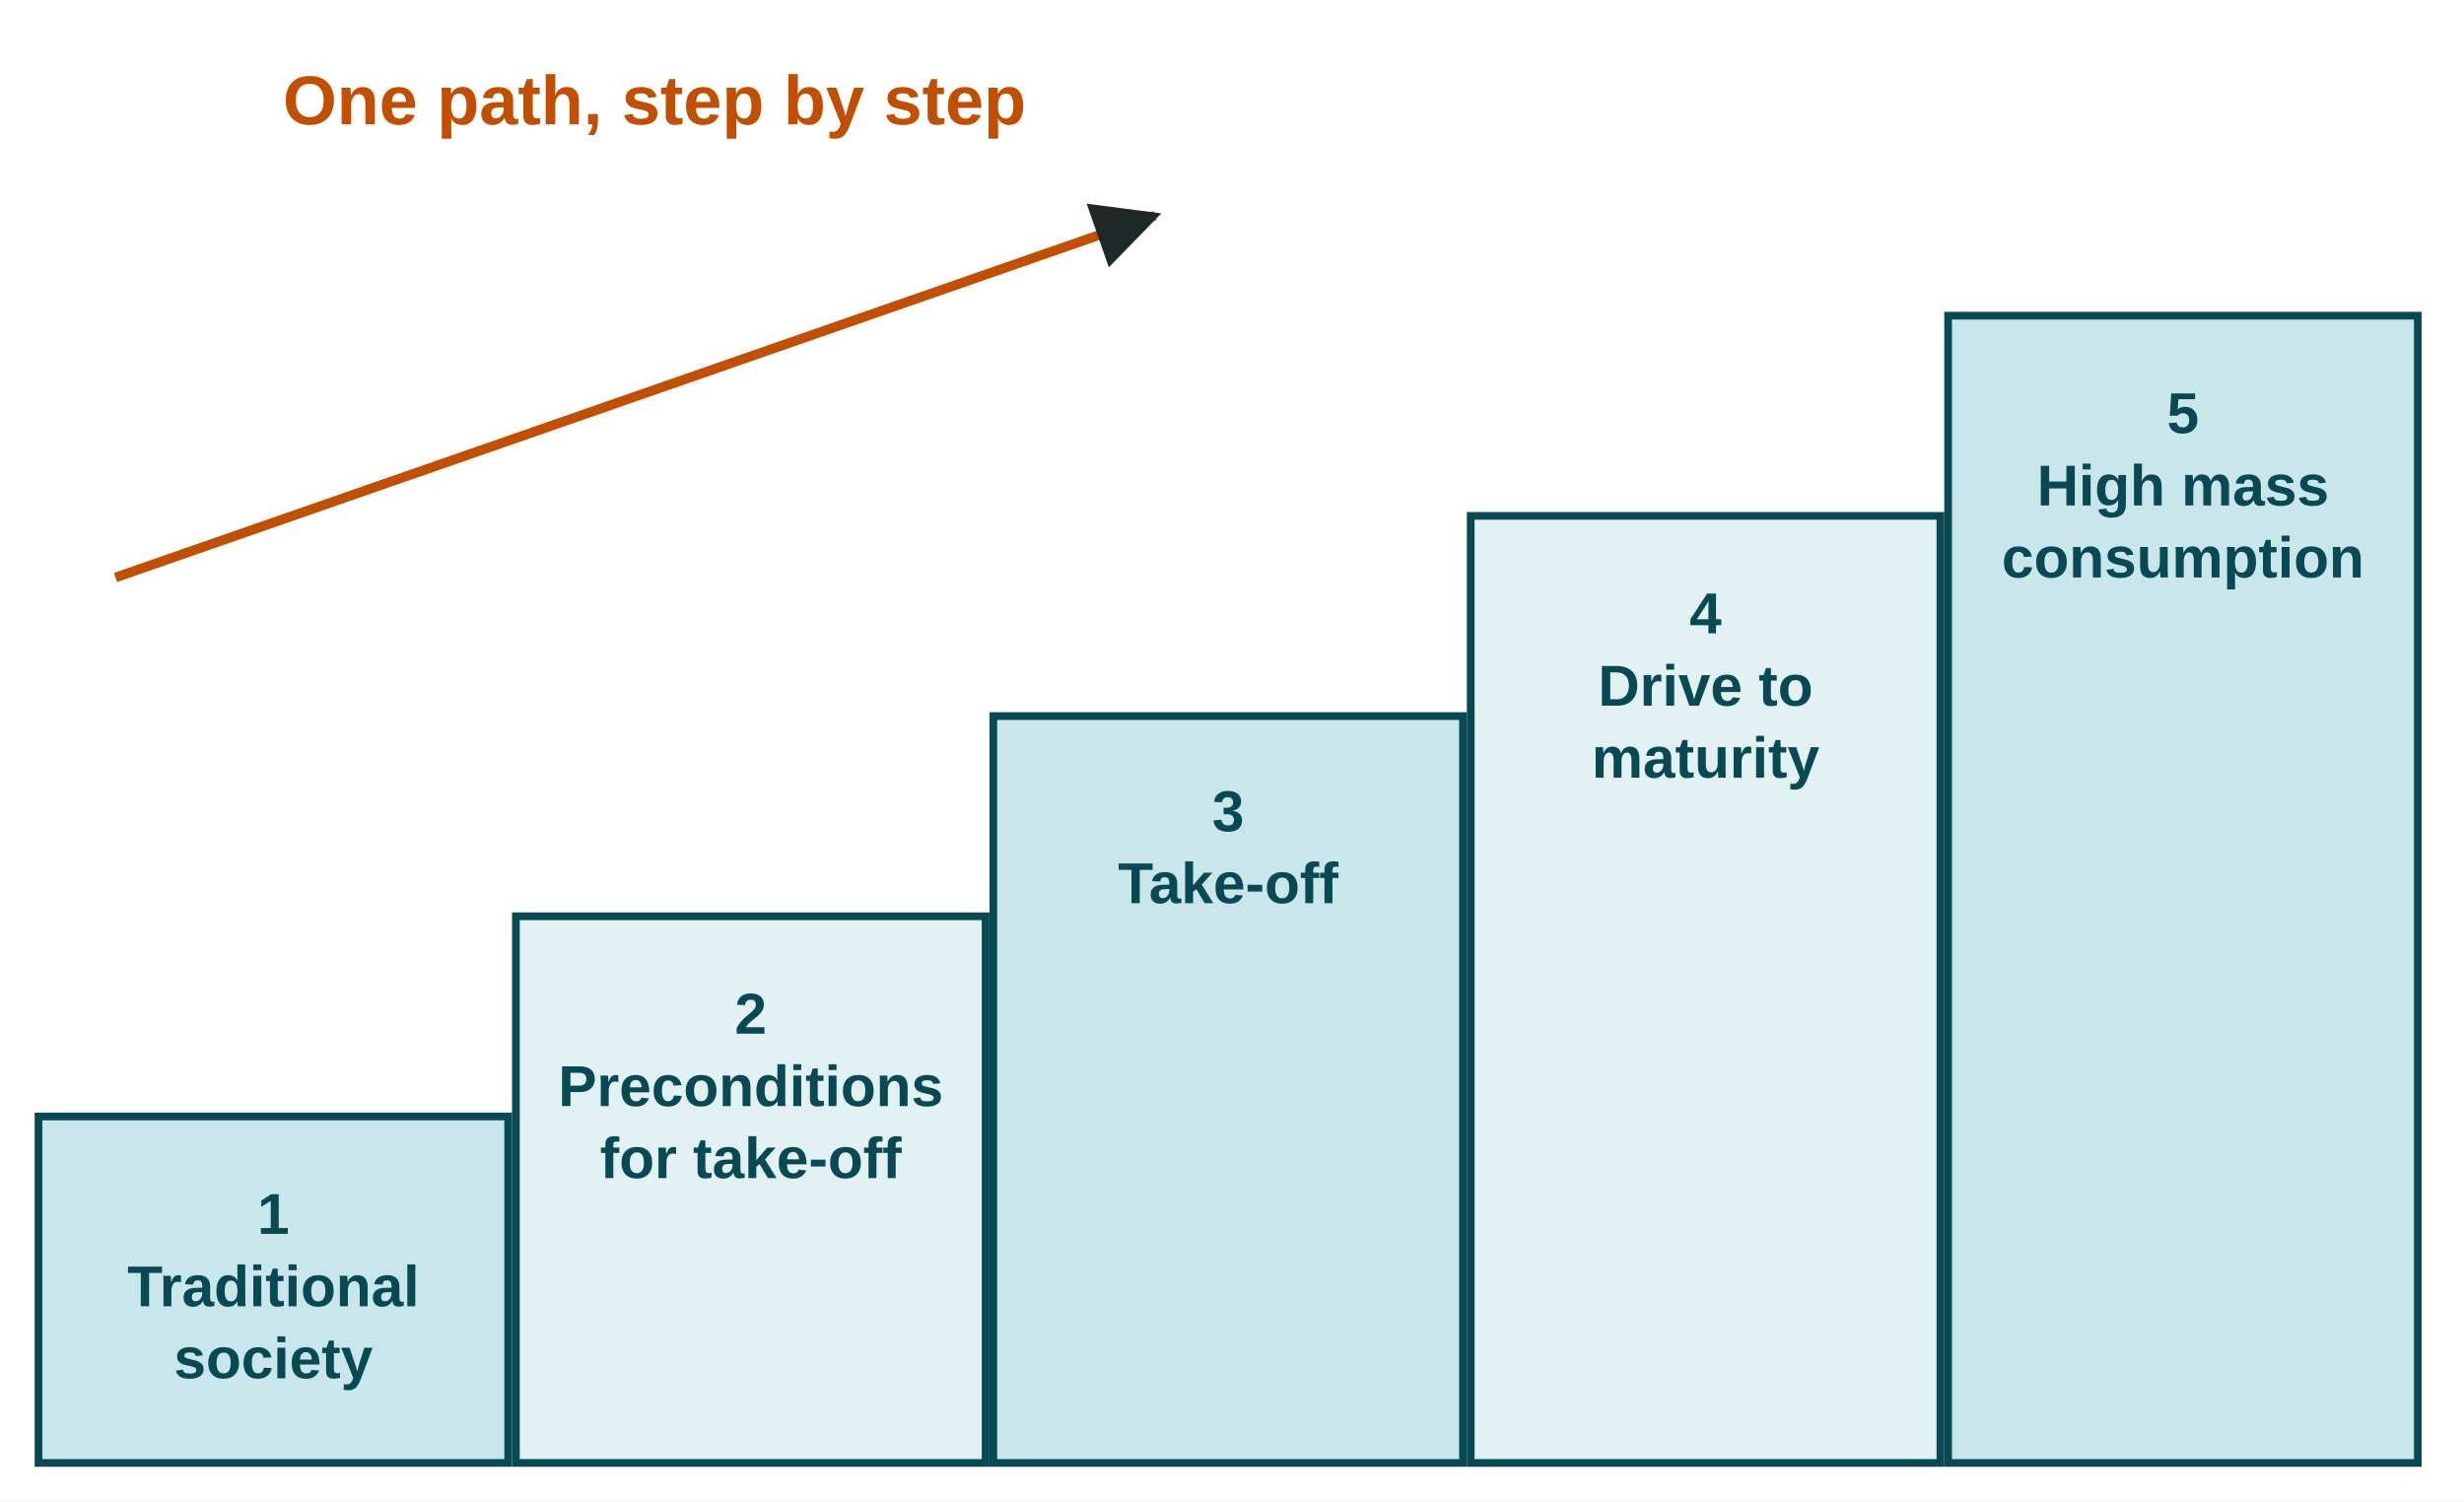
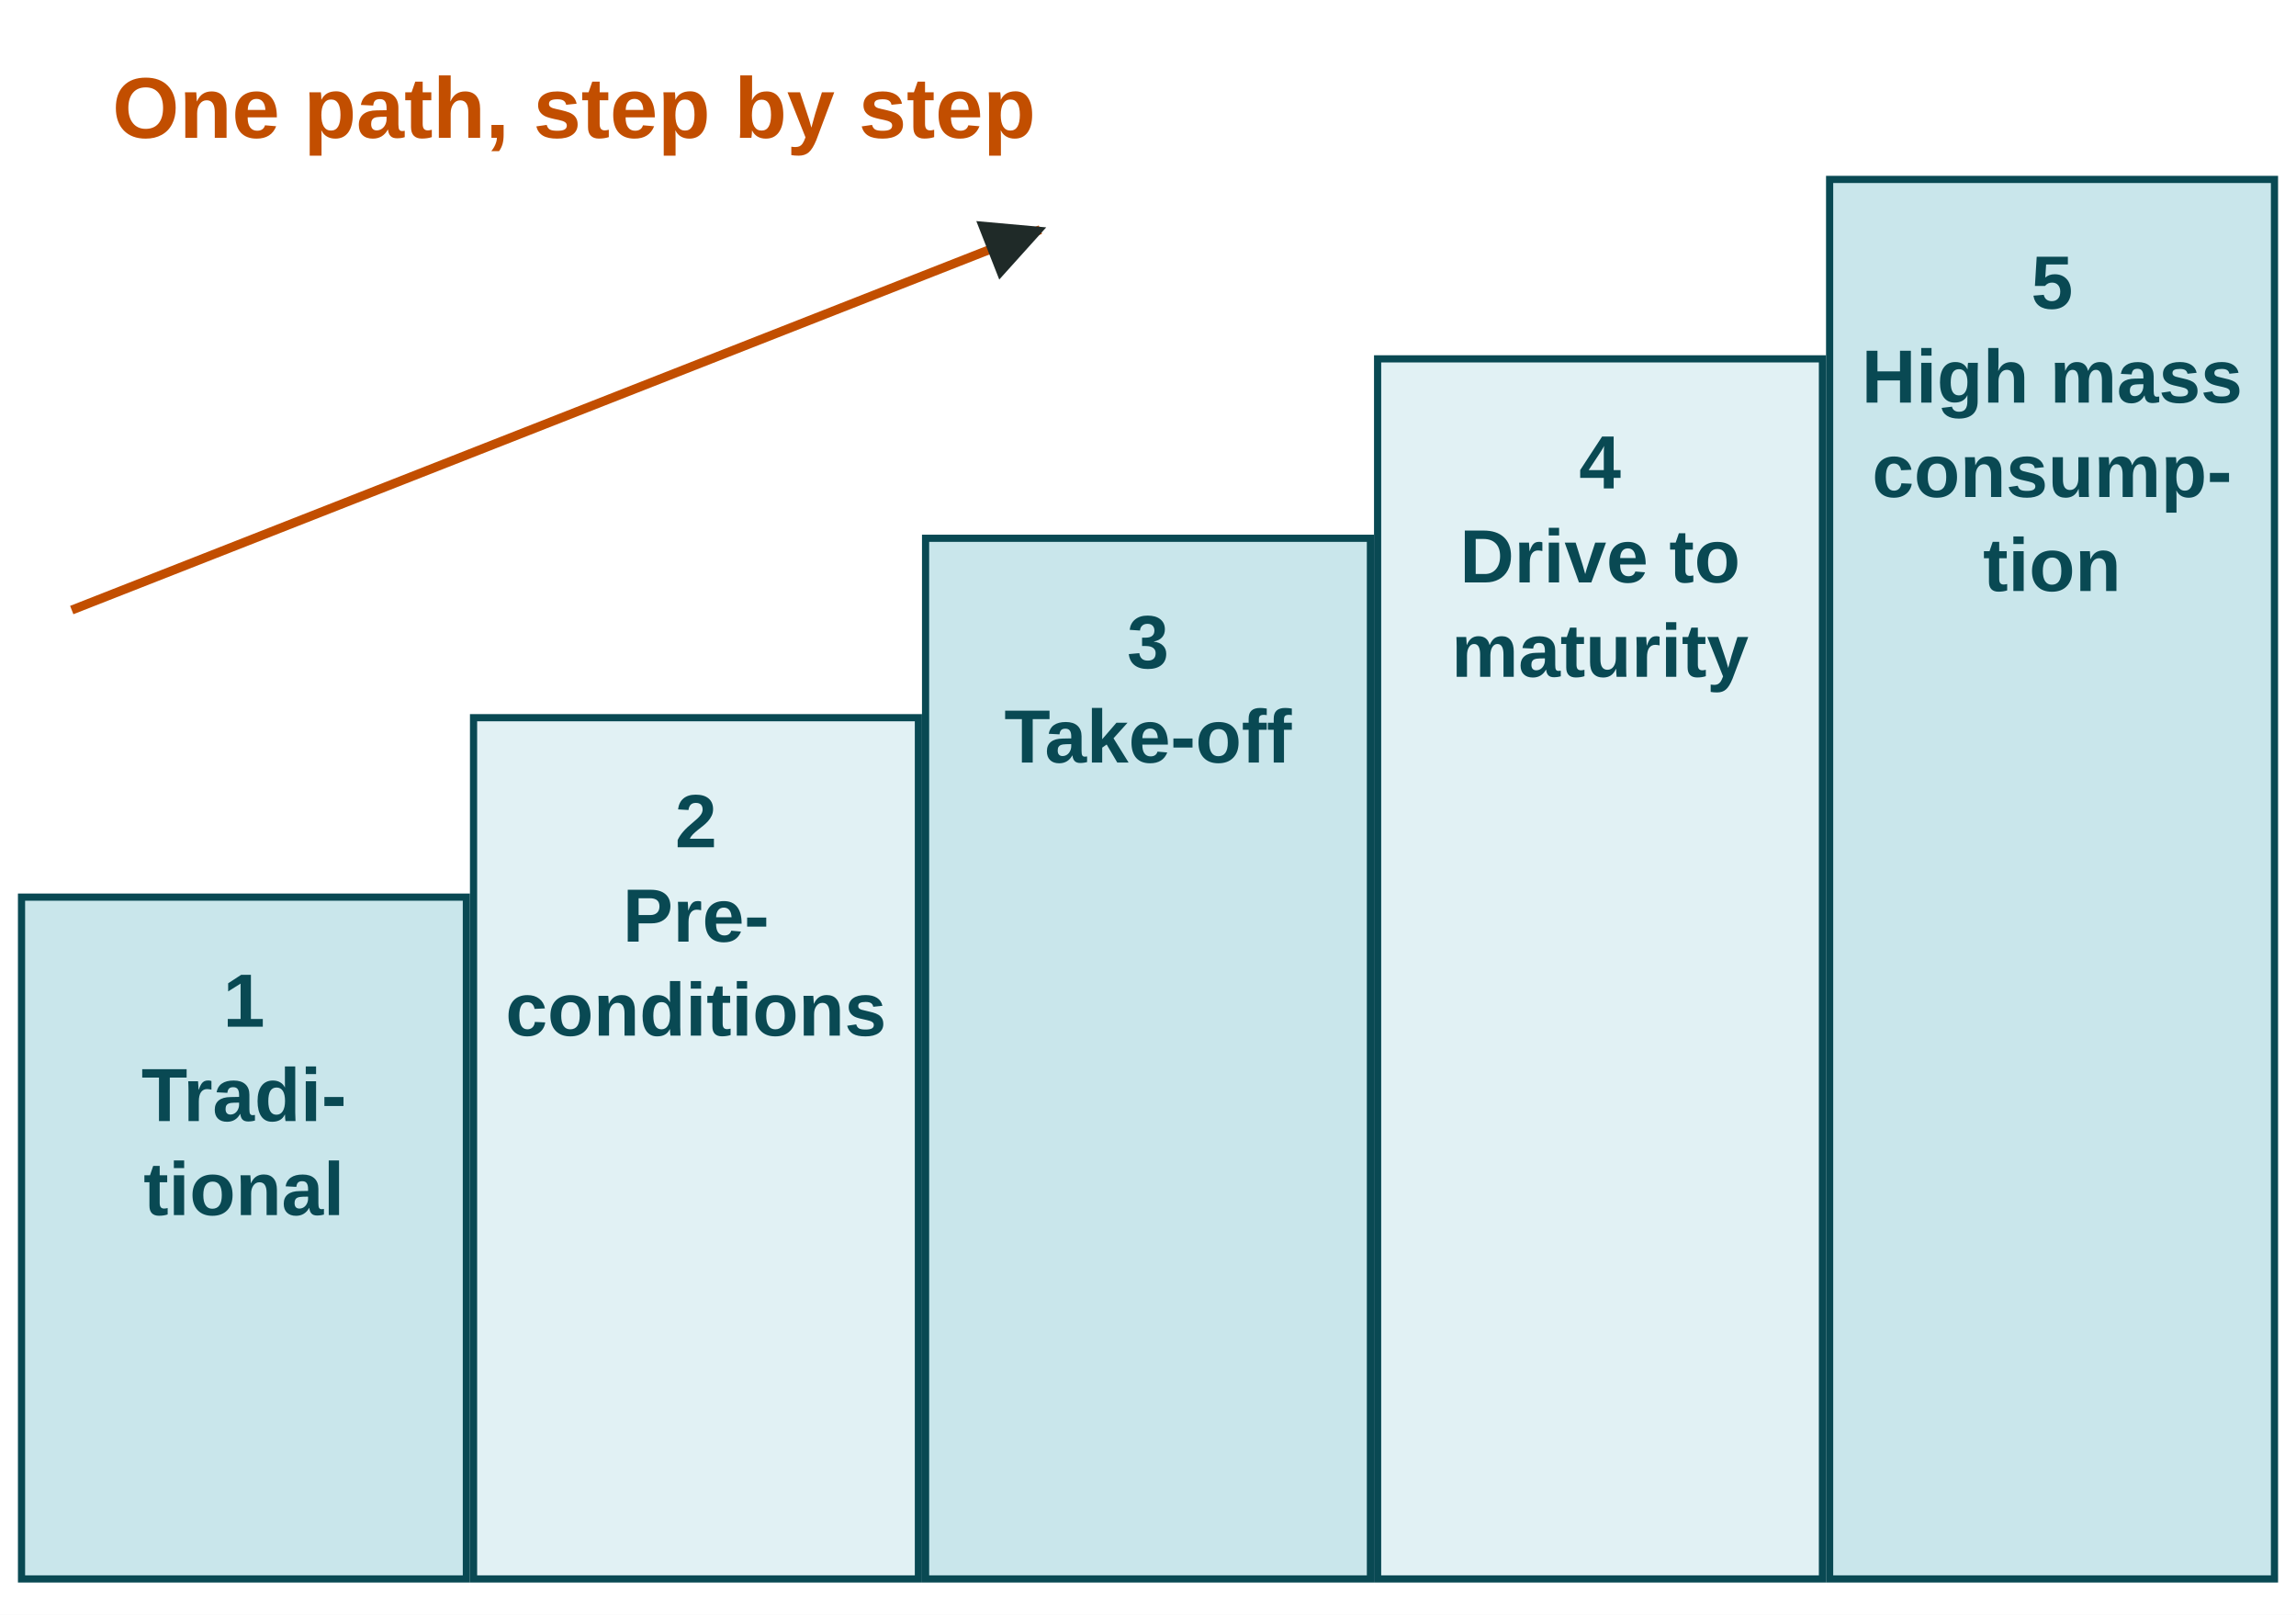
- <svg xmlns="http://www.w3.org/2000/svg" viewBox="0 0 640 390" width="640" height="390" role="img" aria-labelledby="development-theories-rostow-t development-theories-rostow-d" font-family="Arial, Helvetica, sans-serif">
+ <svg xmlns="http://www.w3.org/2000/svg" viewBox="0 0 640 450" width="640" height="450" role="img" aria-labelledby="development-theories-rostow-t development-theories-rostow-d" font-family="Arial, Helvetica, sans-serif">
  <defs>
    <marker id="development-theories-rostow-ar" viewBox="0 0 10 10" refX="9" refY="5" markerWidth="7" markerHeight="7" orient="auto-start-reverse">
      <path d="M0,0 L10,5 L0,10 z" fill="#1F2A28" />
    </marker>
  </defs>
-   <rect width="640" height="390" fill="#FFFFFF" />
-   <rect x="10" y="290" width="122" height="90" fill="#C9E6EB" stroke="#094953" stroke-width="2" />
-   <text x="71" y="320.5" font-size="15" font-weight="700" fill="#094953" text-anchor="middle">1</text>
-   <text x="71" y="339.3" font-size="15" font-weight="700" fill="#094953" text-anchor="middle">Traditional</text>
-   <text x="71" y="358.0" font-size="15" font-weight="700" fill="#094953" text-anchor="middle">society</text>
-   <rect x="134" y="238" width="122" height="142" fill="#E1F1F4" stroke="#094953" stroke-width="2" />
-   <text x="195" y="268.5" font-size="15" font-weight="700" fill="#094953" text-anchor="middle">2</text>
-   <text x="195" y="287.3" font-size="15" font-weight="700" fill="#094953" text-anchor="middle">Preconditions</text>
-   <text x="195" y="306.0" font-size="15" font-weight="700" fill="#094953" text-anchor="middle">for take-off</text>
-   <rect x="258" y="186" width="122" height="194" fill="#C9E6EB" stroke="#094953" stroke-width="2" />
-   <text x="319" y="215.9" font-size="15" font-weight="700" fill="#094953" text-anchor="middle">3</text>
-   <text x="319" y="234.6" font-size="15" font-weight="700" fill="#094953" text-anchor="middle">Take-off</text>
-   <rect x="382" y="134" width="122" height="246" fill="#E1F1F4" stroke="#094953" stroke-width="2" />
-   <text x="443" y="164.5" font-size="15" font-weight="700" fill="#094953" text-anchor="middle">4</text>
-   <text x="443" y="183.3" font-size="15" font-weight="700" fill="#094953" text-anchor="middle">Drive to</text>
-   <text x="443" y="202.0" font-size="15" font-weight="700" fill="#094953" text-anchor="middle">maturity</text>
-   <rect x="506" y="82" width="122" height="298" fill="#C9E6EB" stroke="#094953" stroke-width="2" />
-   <text x="567" y="112.5" font-size="15" font-weight="700" fill="#094953" text-anchor="middle">5</text>
-   <text x="567" y="131.3" font-size="15" font-weight="700" fill="#094953" text-anchor="middle">High mass</text>
-   <text x="567" y="150.0" font-size="15" font-weight="700" fill="#094953" text-anchor="middle">consumption</text>
-   <text x="170" y="32.3" font-size="18" font-weight="700" fill="#C24E00" text-anchor="middle">One path, step by step</text>
-   <line x1="30" y1="150" x2="300" y2="56" stroke="#C24E00" stroke-width="2.5" marker-end="url(#development-theories-rostow-ar)" />
+   <rect width="640" height="450" fill="#FFFFFF" />
+   <rect x="6" y="250" width="124" height="190" fill="#C9E6EB" stroke="#094953" stroke-width="2" />
+   <text x="68" y="286.1" font-size="21" font-weight="700" fill="#094953" text-anchor="middle">1</text>
+   <text x="68" y="312.4" font-size="21" font-weight="700" fill="#094953" text-anchor="middle">Tradi-</text>
+   <text x="68" y="338.6" font-size="21" font-weight="700" fill="#094953" text-anchor="middle">tional</text>
+   <rect x="132" y="200" width="124" height="240" fill="#E1F1F4" stroke="#094953" stroke-width="2" />
+   <text x="194" y="236.1" font-size="21" font-weight="700" fill="#094953" text-anchor="middle">2</text>
+   <text x="194" y="262.4" font-size="21" font-weight="700" fill="#094953" text-anchor="middle">Pre-</text>
+   <text x="194" y="288.6" font-size="21" font-weight="700" fill="#094953" text-anchor="middle">conditions</text>
+   <rect x="258" y="150" width="124" height="290" fill="#C9E6EB" stroke="#094953" stroke-width="2" />
+   <text x="320" y="186.2" font-size="21" font-weight="700" fill="#094953" text-anchor="middle">3</text>
+   <text x="320" y="212.5" font-size="21" font-weight="700" fill="#094953" text-anchor="middle">Take-off</text>
+   <rect x="384" y="100" width="124" height="340" fill="#E1F1F4" stroke="#094953" stroke-width="2" />
+   <text x="446" y="136.1" font-size="21" font-weight="700" fill="#094953" text-anchor="middle">4</text>
+   <text x="446" y="162.3" font-size="21" font-weight="700" fill="#094953" text-anchor="middle">Drive to</text>
+   <text x="446" y="188.6" font-size="21" font-weight="700" fill="#094953" text-anchor="middle">maturity</text>
+   <rect x="510" y="50" width="124" height="390" fill="#C9E6EB" stroke="#094953" stroke-width="2" />
+   <text x="572" y="86.0" font-size="21" font-weight="700" fill="#094953" text-anchor="middle">5</text>
+   <text x="572" y="112.2" font-size="21" font-weight="700" fill="#094953" text-anchor="middle">High mass</text>
+   <text x="572" y="138.5" font-size="21" font-weight="700" fill="#094953" text-anchor="middle">consump-</text>
+   <text x="572" y="164.7" font-size="21" font-weight="700" fill="#094953" text-anchor="middle">tion</text>
+   <text x="160" y="38.4" font-size="24" font-weight="700" fill="#C24E00" text-anchor="middle">One path, step by step</text>
+   <line x1="20" y1="170" x2="290" y2="64" stroke="#C24E00" stroke-width="2.5" marker-end="url(#development-theories-rostow-ar)" />
</svg>
